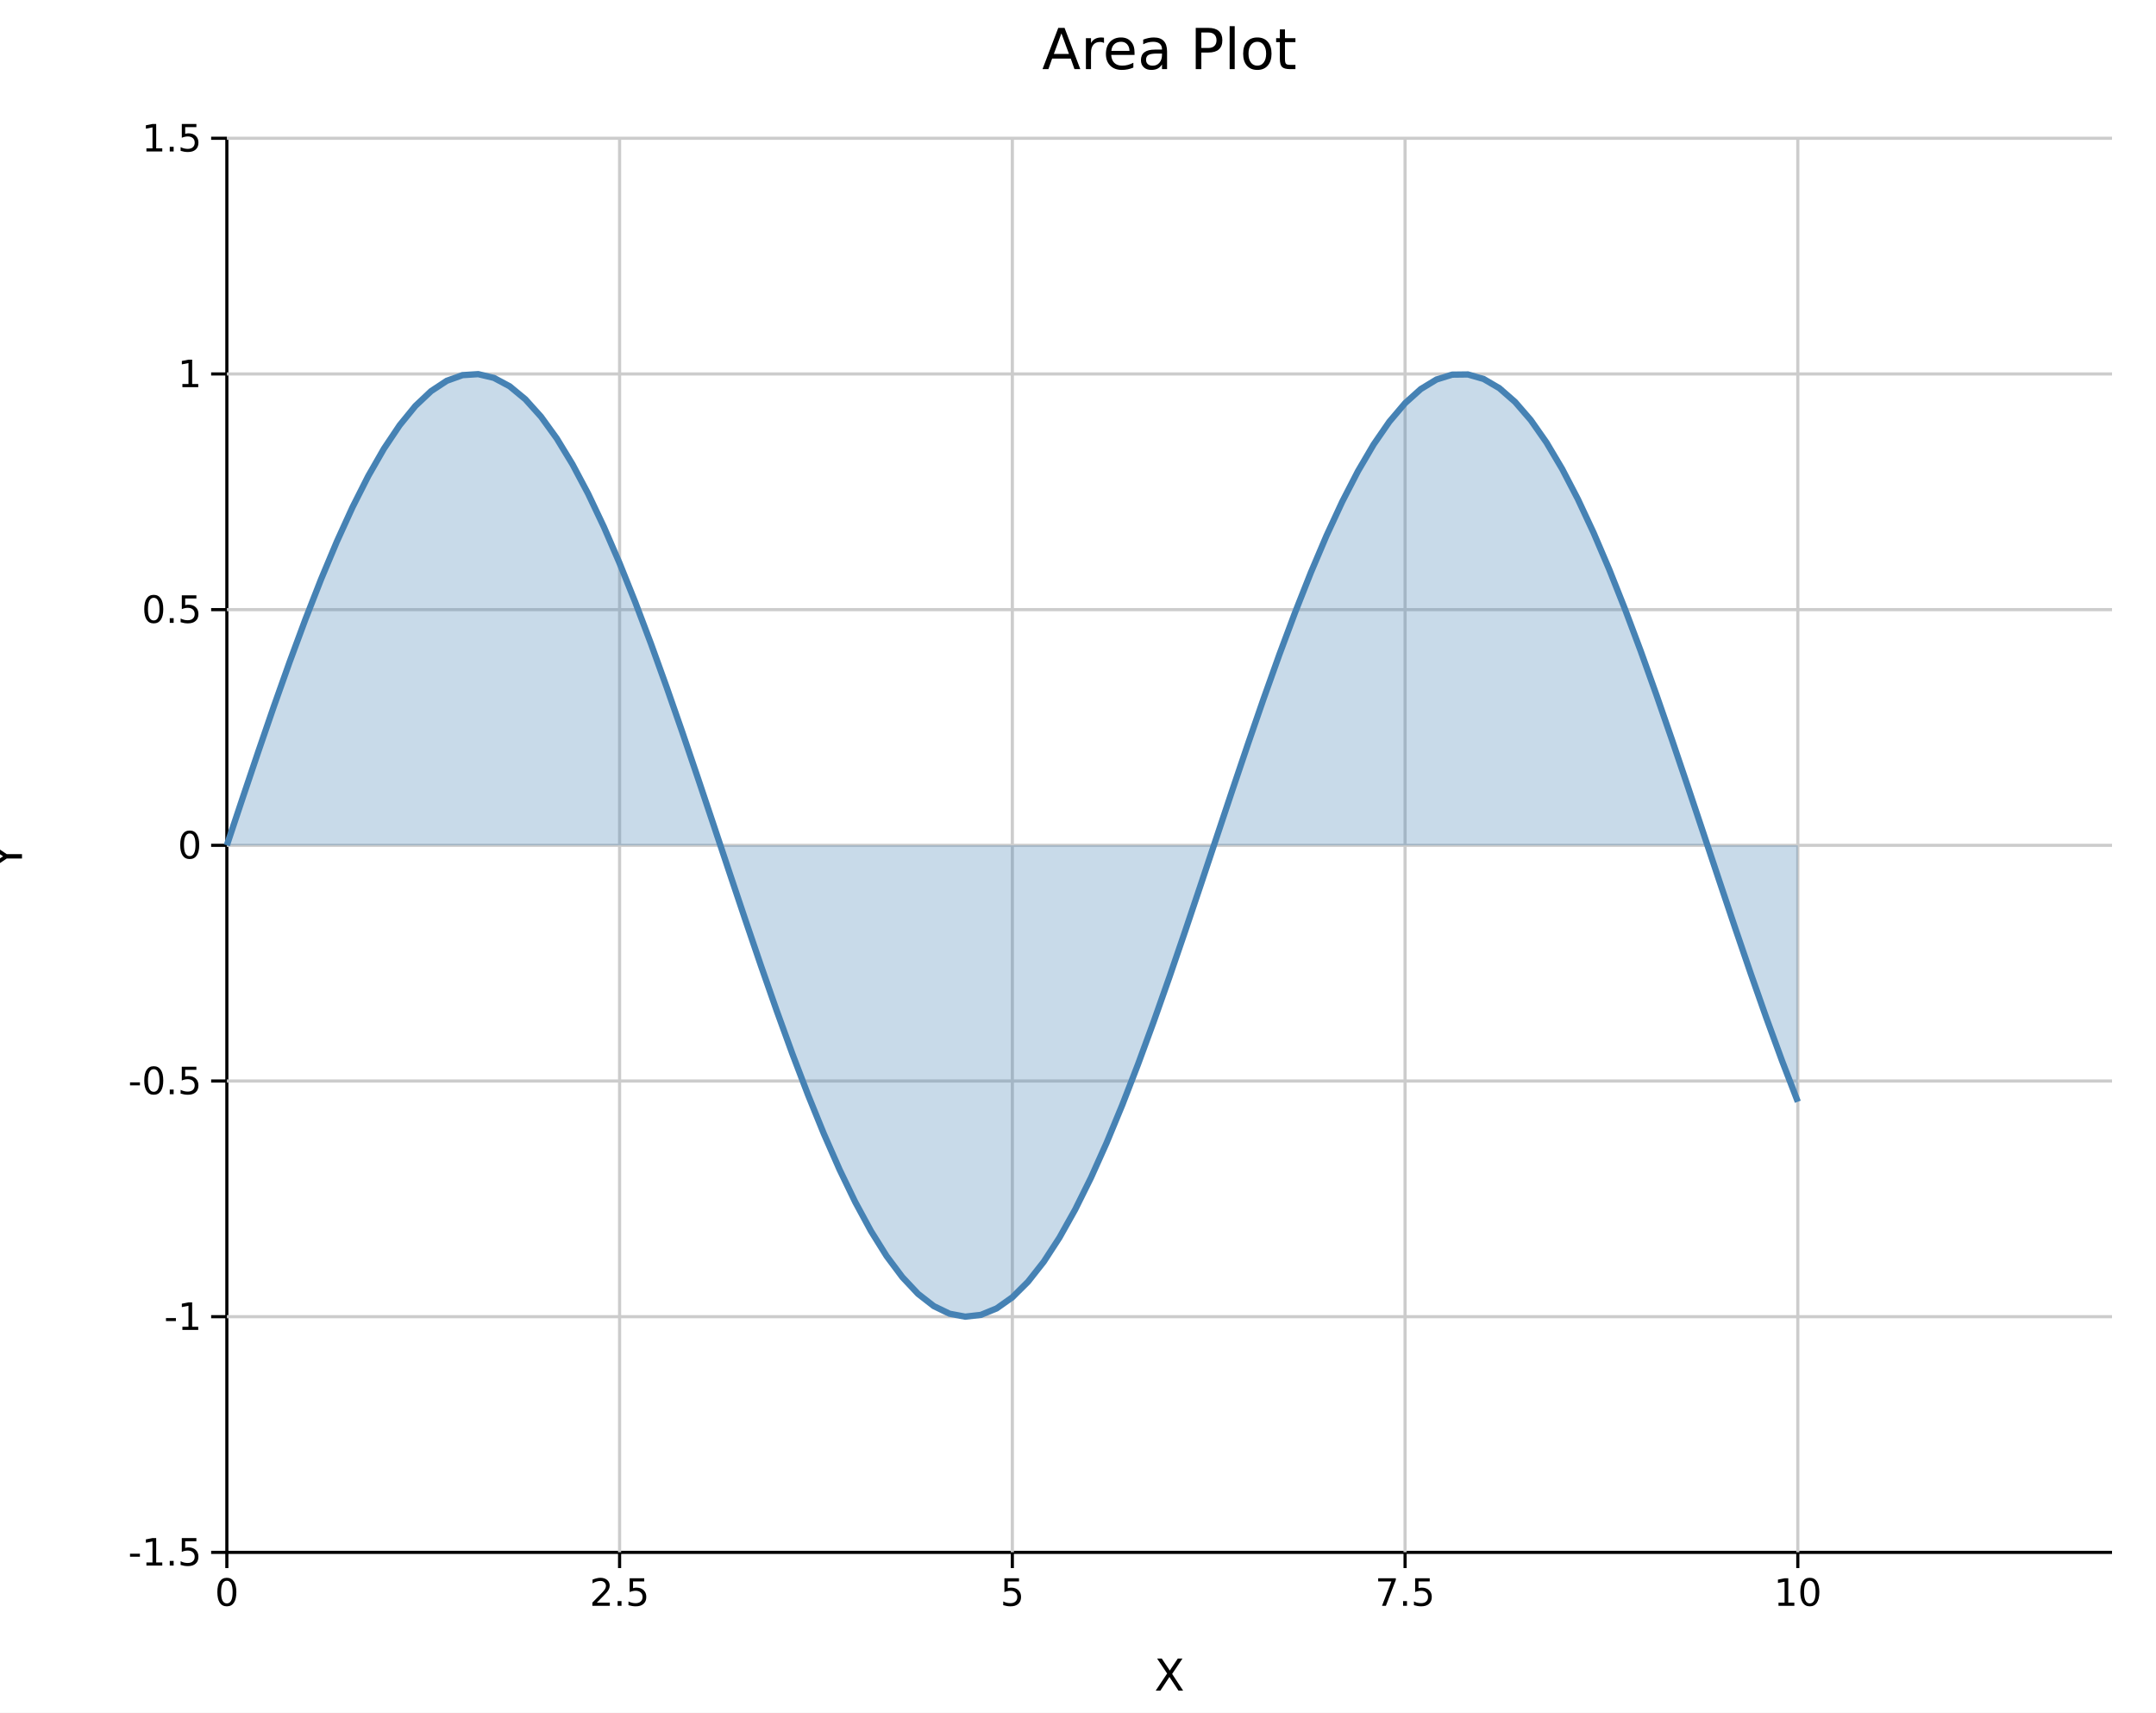
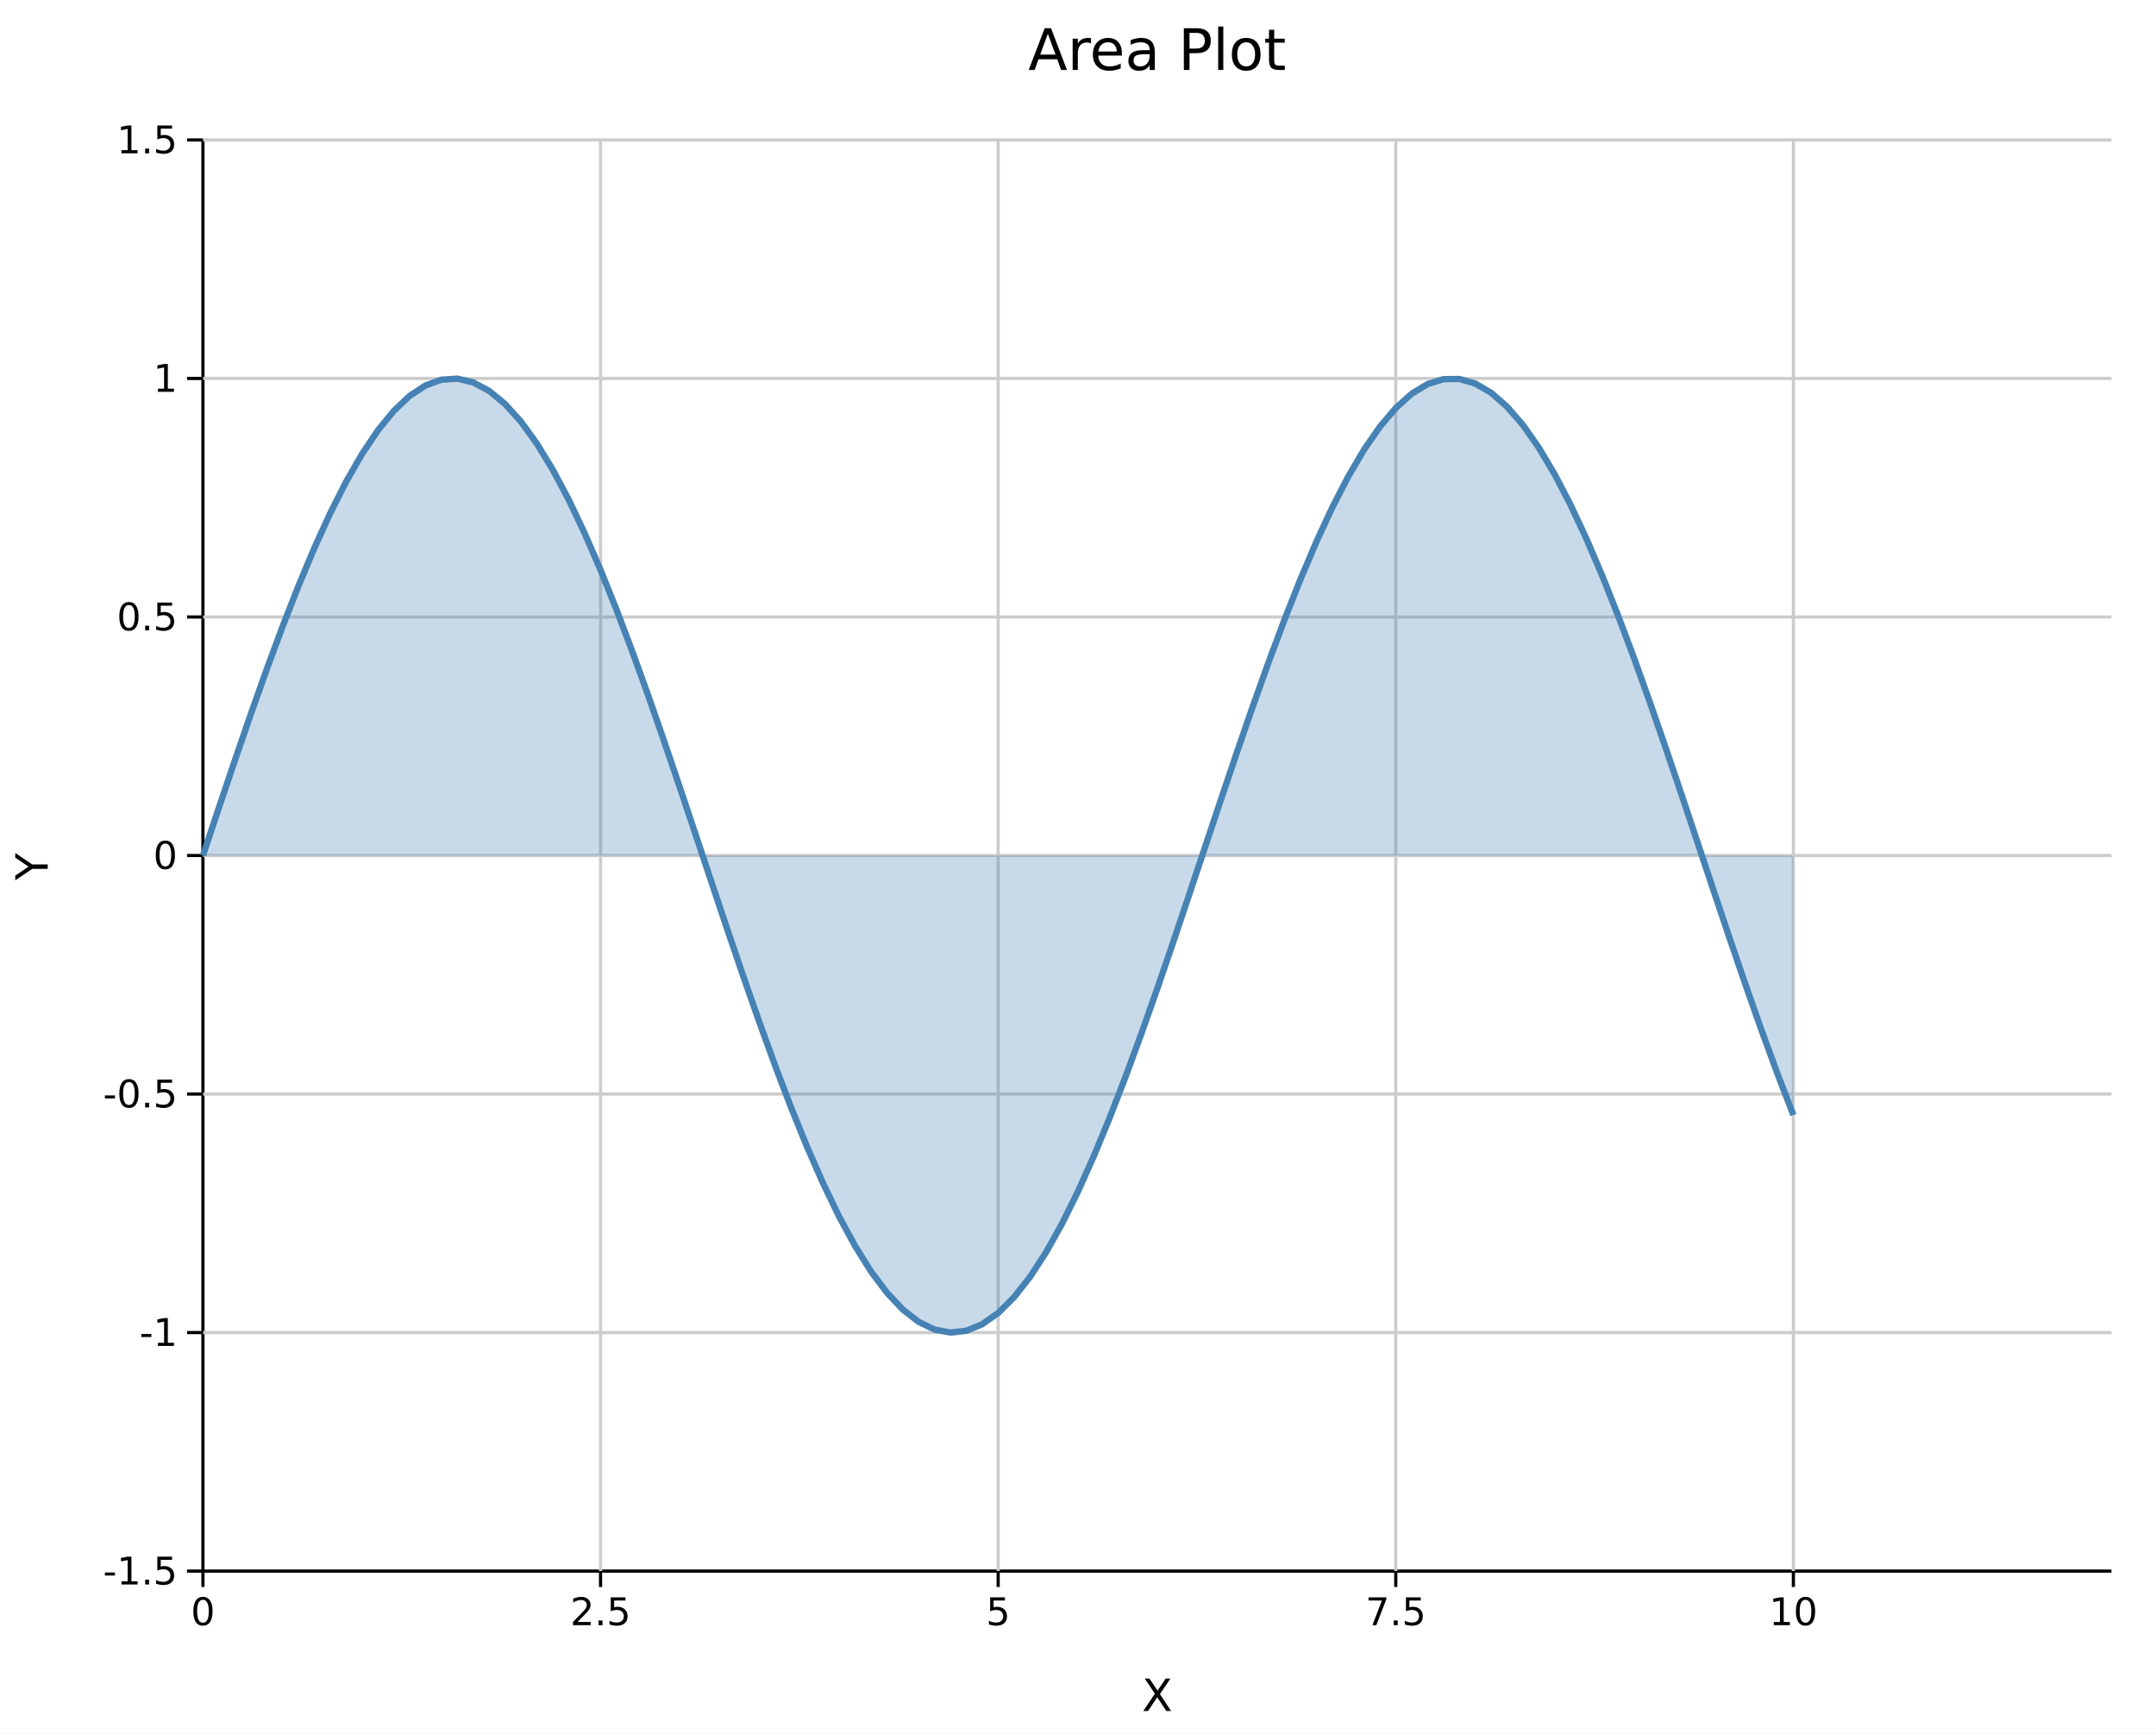
- <svg xmlns="http://www.w3.org/2000/svg" width="686.2" height="545" font-family="DejaVu Sans, Liberation Sans, Arial, sans-serif" fill="black">
+ <svg xmlns="http://www.w3.org/2000/svg" width="677.8" height="545" font-family="DejaVu Sans, Liberation Sans, Arial, sans-serif" fill="black">
  <rect width="100%" height="100%" fill="white" />
-   <line x1="72.2" y1="494" x2="672.2" y2="494" stroke="#000000" stroke-width="1" />
-   <line x1="72.2" y1="44" x2="72.2" y2="494" stroke="#000000" stroke-width="1" />
-   <line x1="197.2" y1="44" x2="197.2" y2="494" stroke="#cccccc" stroke-width="1" />
-   <line x1="322.2" y1="44" x2="322.2" y2="494" stroke="#cccccc" stroke-width="1" />
-   <line x1="447.2" y1="44" x2="447.2" y2="494" stroke="#cccccc" stroke-width="1" />
-   <line x1="572.2" y1="44" x2="572.2" y2="494" stroke="#cccccc" stroke-width="1" />
-   <line x1="72.2" y1="419" x2="672.2" y2="419" stroke="#cccccc" stroke-width="1" />
-   <line x1="72.2" y1="344" x2="672.2" y2="344" stroke="#cccccc" stroke-width="1" />
-   <line x1="72.2" y1="269" x2="672.2" y2="269" stroke="#cccccc" stroke-width="1" />
-   <line x1="72.2" y1="194" x2="672.2" y2="194" stroke="#cccccc" stroke-width="1" />
-   <line x1="72.2" y1="119" x2="672.2" y2="119" stroke="#cccccc" stroke-width="1" />
-   <line x1="72.2" y1="44" x2="672.2" y2="44" stroke="#cccccc" stroke-width="1" />
-   <line x1="72.2" y1="494" x2="72.2" y2="499" stroke="#000000" stroke-width="1" />
-   <text x="72.2" y="511" font-size="12" text-anchor="middle">0</text>
-   <line x1="197.2" y1="494" x2="197.2" y2="499" stroke="#000000" stroke-width="1" />
-   <text x="197.2" y="511" font-size="12" text-anchor="middle">2.5</text>
-   <line x1="322.2" y1="494" x2="322.2" y2="499" stroke="#000000" stroke-width="1" />
-   <text x="322.2" y="511" font-size="12" text-anchor="middle">5</text>
-   <line x1="447.2" y1="494" x2="447.2" y2="499" stroke="#000000" stroke-width="1" />
-   <text x="447.2" y="511" font-size="12" text-anchor="middle">7.5</text>
-   <line x1="572.2" y1="494" x2="572.2" y2="499" stroke="#000000" stroke-width="1" />
-   <text x="572.2" y="511" font-size="12" text-anchor="middle">10</text>
-   <line x1="67.2" y1="494" x2="72.2" y2="494" stroke="#000000" stroke-width="1" />
-   <text x="64.2" y="498.2" font-size="12" text-anchor="end">-1.5</text>
-   <line x1="67.2" y1="419" x2="72.2" y2="419" stroke="#000000" stroke-width="1" />
-   <text x="64.2" y="423.2" font-size="12" text-anchor="end">-1</text>
-   <line x1="67.2" y1="344" x2="72.2" y2="344" stroke="#000000" stroke-width="1" />
-   <text x="64.2" y="348.2" font-size="12" text-anchor="end">-0.5</text>
-   <line x1="67.2" y1="269" x2="72.2" y2="269" stroke="#000000" stroke-width="1" />
-   <text x="64.2" y="273.2" font-size="12" text-anchor="end">0</text>
-   <line x1="67.2" y1="194" x2="72.2" y2="194" stroke="#000000" stroke-width="1" />
-   <text x="64.2" y="198.2" font-size="12" text-anchor="end">0.5</text>
-   <line x1="67.2" y1="119" x2="72.2" y2="119" stroke="#000000" stroke-width="1" />
-   <text x="64.2" y="123.2" font-size="12" text-anchor="end">1</text>
-   <line x1="67.2" y1="44" x2="72.2" y2="44" stroke="#000000" stroke-width="1" />
-   <text x="64.2" y="48.2" font-size="12" text-anchor="end">1.5</text>
-   <text x="372.2" y="538" font-size="14" text-anchor="middle">X</text>
-   <text x="7" y="272.5" font-size="14" text-anchor="middle" transform="rotate(-90,7,272.5)">Y</text>
-   <text x="372.2" y="22" font-size="18" text-anchor="middle">Area Plot</text>
-   <path d="M 72.2 269.0 L 77.2 254.02 L 82.2 239.2 L 87.2 224.67 L 92.2 210.59 L 97.2 197.09 L 102.2 184.3 L 107.2 172.37 L 112.2 161.4 L 117.2 151.5 L 122.2 142.78 L 127.2 135.32 L 132.2 129.19 L 137.2 124.47 L 142.2 121.18 L 147.2 119.38 L 152.2 119.06 L 157.2 120.25 L 162.2 122.92 L 167.2 127.05 L 172.2 132.61 L 177.2 139.52 L 182.2 147.73 L 187.2 157.14 L 192.2 167.68 L 197.2 179.23 L 202.2 191.67 L 207.2 204.89 L 212.2 218.75 L 217.2 233.11 L 222.2 247.83 L 227.2 262.76 L 232.2 277.76 L 237.2 292.66 L 242.2 307.33 L 247.2 321.62 L 252.2 335.38 L 257.2 348.48 L 262.2 360.78 L 267.2 372.16 L 272.2 382.52 L 277.2 391.74 L 282.2 399.74 L 287.2 406.42 L 292.2 411.74 L 297.2 415.63 L 302.2 418.05 L 307.2 418.99 L 312.2 418.42 L 317.2 416.37 L 322.2 412.84 L 327.2 407.87 L 332.2 401.52 L 337.2 393.84 L 342.2 384.91 L 347.2 374.83 L 352.2 363.69 L 357.2 351.6 L 362.2 338.69 L 367.2 325.08 L 372.2 310.91 L 377.2 296.32 L 382.2 281.46 L 387.2 266.48 L 392.2 251.52 L 397.2 236.73 L 402.2 222.27 L 407.2 208.27 L 412.2 194.88 L 417.2 182.23 L 422.2 170.45 L 427.2 159.65 L 432.2 149.95 L 437.2 141.43 L 442.2 134.19 L 447.2 128.3 L 452.2 123.81 L 457.2 120.77 L 462.2 119.22 L 467.2 119.16 L 472.2 120.6 L 477.2 123.52 L 482.2 127.89 L 487.2 133.67 L 492.2 140.81 L 497.2 149.23 L 502.2 158.84 L 507.2 169.55 L 512.2 181.26 L 517.2 193.85 L 522.2 207.18 L 527.2 221.14 L 532.2 235.57 L 537.2 250.33 L 542.2 265.28 L 547.2 280.27 L 552.2 295.15 L 557.2 309.76 L 562.2 323.97 L 567.2 337.63 L 572.2 350.6 L 572.2 269 L 72.2 269 Z" stroke="none" stroke-width="0" fill="#4682b4" fill-opacity="0.3" />
-   <path d="M 72.2 269.0 L 77.2 254.02 L 82.2 239.2 L 87.2 224.67 L 92.2 210.59 L 97.2 197.09 L 102.2 184.3 L 107.2 172.37 L 112.2 161.4 L 117.2 151.5 L 122.2 142.78 L 127.2 135.32 L 132.2 129.19 L 137.2 124.47 L 142.2 121.18 L 147.2 119.38 L 152.2 119.06 L 157.2 120.25 L 162.2 122.92 L 167.2 127.05 L 172.2 132.61 L 177.2 139.52 L 182.2 147.73 L 187.2 157.14 L 192.2 167.68 L 197.2 179.23 L 202.2 191.67 L 207.2 204.89 L 212.2 218.75 L 217.2 233.11 L 222.2 247.83 L 227.2 262.76 L 232.2 277.76 L 237.2 292.66 L 242.2 307.33 L 247.2 321.62 L 252.2 335.38 L 257.2 348.48 L 262.2 360.78 L 267.2 372.16 L 272.2 382.52 L 277.2 391.74 L 282.2 399.74 L 287.2 406.42 L 292.2 411.74 L 297.2 415.63 L 302.2 418.05 L 307.2 418.99 L 312.2 418.42 L 317.2 416.37 L 322.2 412.84 L 327.2 407.87 L 332.2 401.52 L 337.2 393.84 L 342.2 384.91 L 347.2 374.83 L 352.2 363.69 L 357.2 351.6 L 362.2 338.69 L 367.2 325.08 L 372.2 310.91 L 377.2 296.32 L 382.2 281.46 L 387.2 266.48 L 392.2 251.52 L 397.2 236.73 L 402.2 222.27 L 407.2 208.27 L 412.2 194.88 L 417.2 182.23 L 422.2 170.45 L 427.2 159.65 L 432.2 149.95 L 437.2 141.43 L 442.2 134.19 L 447.2 128.3 L 452.2 123.81 L 457.2 120.77 L 462.2 119.22 L 467.2 119.16 L 472.2 120.6 L 477.2 123.52 L 482.2 127.89 L 487.2 133.67 L 492.2 140.81 L 497.2 149.23 L 502.2 158.84 L 507.2 169.55 L 512.2 181.26 L 517.2 193.85 L 522.2 207.18 L 527.2 221.14 L 532.2 235.57 L 537.2 250.33 L 542.2 265.28 L 547.2 280.27 L 552.2 295.15 L 557.2 309.76 L 562.2 323.97 L 567.2 337.63 L 572.2 350.6 " stroke="#4682b4" stroke-width="2" fill="none" />
+   <line x1="63.8" y1="494" x2="663.8" y2="494" stroke="#000000" stroke-width="1" />
+   <line x1="63.8" y1="44" x2="63.8" y2="494" stroke="#000000" stroke-width="1" />
+   <line x1="188.8" y1="44" x2="188.8" y2="494" stroke="#cccccc" stroke-width="1" />
+   <line x1="313.8" y1="44" x2="313.8" y2="494" stroke="#cccccc" stroke-width="1" />
+   <line x1="438.8" y1="44" x2="438.8" y2="494" stroke="#cccccc" stroke-width="1" />
+   <line x1="563.8" y1="44" x2="563.8" y2="494" stroke="#cccccc" stroke-width="1" />
+   <line x1="63.8" y1="419" x2="663.8" y2="419" stroke="#cccccc" stroke-width="1" />
+   <line x1="63.8" y1="344" x2="663.8" y2="344" stroke="#cccccc" stroke-width="1" />
+   <line x1="63.8" y1="269" x2="663.8" y2="269" stroke="#cccccc" stroke-width="1" />
+   <line x1="63.8" y1="194" x2="663.8" y2="194" stroke="#cccccc" stroke-width="1" />
+   <line x1="63.8" y1="119" x2="663.8" y2="119" stroke="#cccccc" stroke-width="1" />
+   <line x1="63.8" y1="44" x2="663.8" y2="44" stroke="#cccccc" stroke-width="1" />
+   <line x1="63.8" y1="494" x2="63.8" y2="499" stroke="#000000" stroke-width="1" />
+   <text x="63.8" y="511" font-size="12" text-anchor="middle">0</text>
+   <line x1="188.8" y1="494" x2="188.8" y2="499" stroke="#000000" stroke-width="1" />
+   <text x="188.8" y="511" font-size="12" text-anchor="middle">2.5</text>
+   <line x1="313.8" y1="494" x2="313.8" y2="499" stroke="#000000" stroke-width="1" />
+   <text x="313.8" y="511" font-size="12" text-anchor="middle">5</text>
+   <line x1="438.8" y1="494" x2="438.8" y2="499" stroke="#000000" stroke-width="1" />
+   <text x="438.8" y="511" font-size="12" text-anchor="middle">7.5</text>
+   <line x1="563.8" y1="494" x2="563.8" y2="499" stroke="#000000" stroke-width="1" />
+   <text x="563.8" y="511" font-size="12" text-anchor="middle">10</text>
+   <line x1="58.8" y1="494" x2="63.8" y2="494" stroke="#000000" stroke-width="1" />
+   <text x="55.8" y="498.2" font-size="12" text-anchor="end">-1.5</text>
+   <line x1="58.8" y1="419" x2="63.8" y2="419" stroke="#000000" stroke-width="1" />
+   <text x="55.8" y="423.2" font-size="12" text-anchor="end">-1</text>
+   <line x1="58.8" y1="344" x2="63.8" y2="344" stroke="#000000" stroke-width="1" />
+   <text x="55.8" y="348.2" font-size="12" text-anchor="end">-0.5</text>
+   <line x1="58.8" y1="269" x2="63.8" y2="269" stroke="#000000" stroke-width="1" />
+   <text x="55.8" y="273.2" font-size="12" text-anchor="end">0</text>
+   <line x1="58.8" y1="194" x2="63.8" y2="194" stroke="#000000" stroke-width="1" />
+   <text x="55.8" y="198.2" font-size="12" text-anchor="end">0.5</text>
+   <line x1="58.8" y1="119" x2="63.8" y2="119" stroke="#000000" stroke-width="1" />
+   <text x="55.8" y="123.2" font-size="12" text-anchor="end">1</text>
+   <line x1="58.8" y1="44" x2="63.8" y2="44" stroke="#000000" stroke-width="1" />
+   <text x="55.8" y="48.2" font-size="12" text-anchor="end">1.5</text>
+   <text x="363.8" y="538" font-size="14" text-anchor="middle">X</text>
+   <text x="15" y="272.5" font-size="14" text-anchor="middle" transform="rotate(-90,15,272.5)">Y</text>
+   <text x="363.8" y="22" font-size="18" text-anchor="middle">Area Plot</text>
+   <path d="M 63.8 269.0 L 68.8 254.02 L 73.8 239.2 L 78.8 224.67 L 83.8 210.59 L 88.8 197.09 L 93.8 184.3 L 98.8 172.37 L 103.8 161.4 L 108.8 151.5 L 113.8 142.78 L 118.8 135.32 L 123.8 129.19 L 128.8 124.47 L 133.8 121.18 L 138.8 119.38 L 143.8 119.06 L 148.8 120.25 L 153.8 122.92 L 158.8 127.05 L 163.8 132.61 L 168.8 139.52 L 173.8 147.73 L 178.8 157.14 L 183.8 167.68 L 188.8 179.23 L 193.8 191.67 L 198.8 204.89 L 203.8 218.75 L 208.8 233.11 L 213.8 247.83 L 218.8 262.76 L 223.8 277.76 L 228.8 292.66 L 233.8 307.33 L 238.8 321.62 L 243.8 335.38 L 248.8 348.48 L 253.8 360.78 L 258.8 372.16 L 263.8 382.52 L 268.8 391.74 L 273.8 399.74 L 278.8 406.42 L 283.8 411.74 L 288.8 415.63 L 293.8 418.05 L 298.8 418.99 L 303.8 418.42 L 308.8 416.37 L 313.8 412.84 L 318.8 407.87 L 323.8 401.52 L 328.8 393.84 L 333.8 384.91 L 338.8 374.83 L 343.8 363.69 L 348.8 351.6 L 353.8 338.69 L 358.8 325.08 L 363.8 310.91 L 368.8 296.32 L 373.8 281.46 L 378.8 266.48 L 383.8 251.52 L 388.8 236.73 L 393.8 222.27 L 398.8 208.27 L 403.8 194.88 L 408.8 182.23 L 413.8 170.45 L 418.8 159.65 L 423.8 149.95 L 428.8 141.43 L 433.8 134.19 L 438.8 128.3 L 443.8 123.81 L 448.8 120.77 L 453.8 119.22 L 458.8 119.16 L 463.8 120.6 L 468.8 123.52 L 473.8 127.89 L 478.8 133.67 L 483.8 140.81 L 488.8 149.23 L 493.8 158.84 L 498.8 169.55 L 503.8 181.26 L 508.8 193.85 L 513.8 207.18 L 518.8 221.14 L 523.8 235.57 L 528.8 250.33 L 533.8 265.28 L 538.8 280.27 L 543.8 295.15 L 548.8 309.76 L 553.8 323.97 L 558.8 337.63 L 563.8 350.6 L 563.8 269 L 63.8 269 Z" stroke="none" stroke-width="0" fill="#4682b4" fill-opacity="0.3" />
+   <path d="M 63.8 269.0 L 68.8 254.02 L 73.8 239.2 L 78.8 224.67 L 83.8 210.59 L 88.8 197.09 L 93.8 184.3 L 98.8 172.37 L 103.8 161.4 L 108.8 151.5 L 113.8 142.78 L 118.8 135.32 L 123.8 129.19 L 128.8 124.47 L 133.8 121.18 L 138.8 119.38 L 143.8 119.06 L 148.8 120.25 L 153.8 122.92 L 158.8 127.05 L 163.8 132.61 L 168.8 139.52 L 173.8 147.73 L 178.8 157.14 L 183.8 167.68 L 188.8 179.23 L 193.8 191.67 L 198.8 204.89 L 203.8 218.75 L 208.8 233.11 L 213.8 247.83 L 218.8 262.76 L 223.8 277.76 L 228.8 292.66 L 233.8 307.33 L 238.8 321.62 L 243.8 335.38 L 248.8 348.48 L 253.8 360.78 L 258.8 372.16 L 263.8 382.52 L 268.8 391.74 L 273.8 399.74 L 278.8 406.42 L 283.8 411.74 L 288.8 415.63 L 293.8 418.05 L 298.8 418.99 L 303.8 418.42 L 308.8 416.37 L 313.8 412.84 L 318.8 407.87 L 323.8 401.52 L 328.8 393.84 L 333.8 384.91 L 338.8 374.83 L 343.8 363.69 L 348.8 351.6 L 353.8 338.69 L 358.8 325.08 L 363.8 310.91 L 368.8 296.32 L 373.8 281.46 L 378.8 266.48 L 383.8 251.52 L 388.8 236.73 L 393.8 222.27 L 398.8 208.27 L 403.8 194.88 L 408.8 182.23 L 413.8 170.45 L 418.8 159.65 L 423.8 149.95 L 428.8 141.43 L 433.8 134.19 L 438.8 128.3 L 443.8 123.81 L 448.8 120.77 L 453.8 119.22 L 458.8 119.16 L 463.8 120.6 L 468.8 123.52 L 473.8 127.89 L 478.8 133.67 L 483.8 140.81 L 488.8 149.23 L 493.8 158.84 L 498.8 169.55 L 503.8 181.26 L 508.8 193.85 L 513.8 207.18 L 518.8 221.14 L 523.8 235.57 L 528.8 250.33 L 533.8 265.28 L 538.8 280.27 L 543.8 295.15 L 548.8 309.76 L 553.8 323.97 L 558.8 337.63 L 563.8 350.6 " stroke="#4682b4" stroke-width="2" fill="none" />
</svg>
